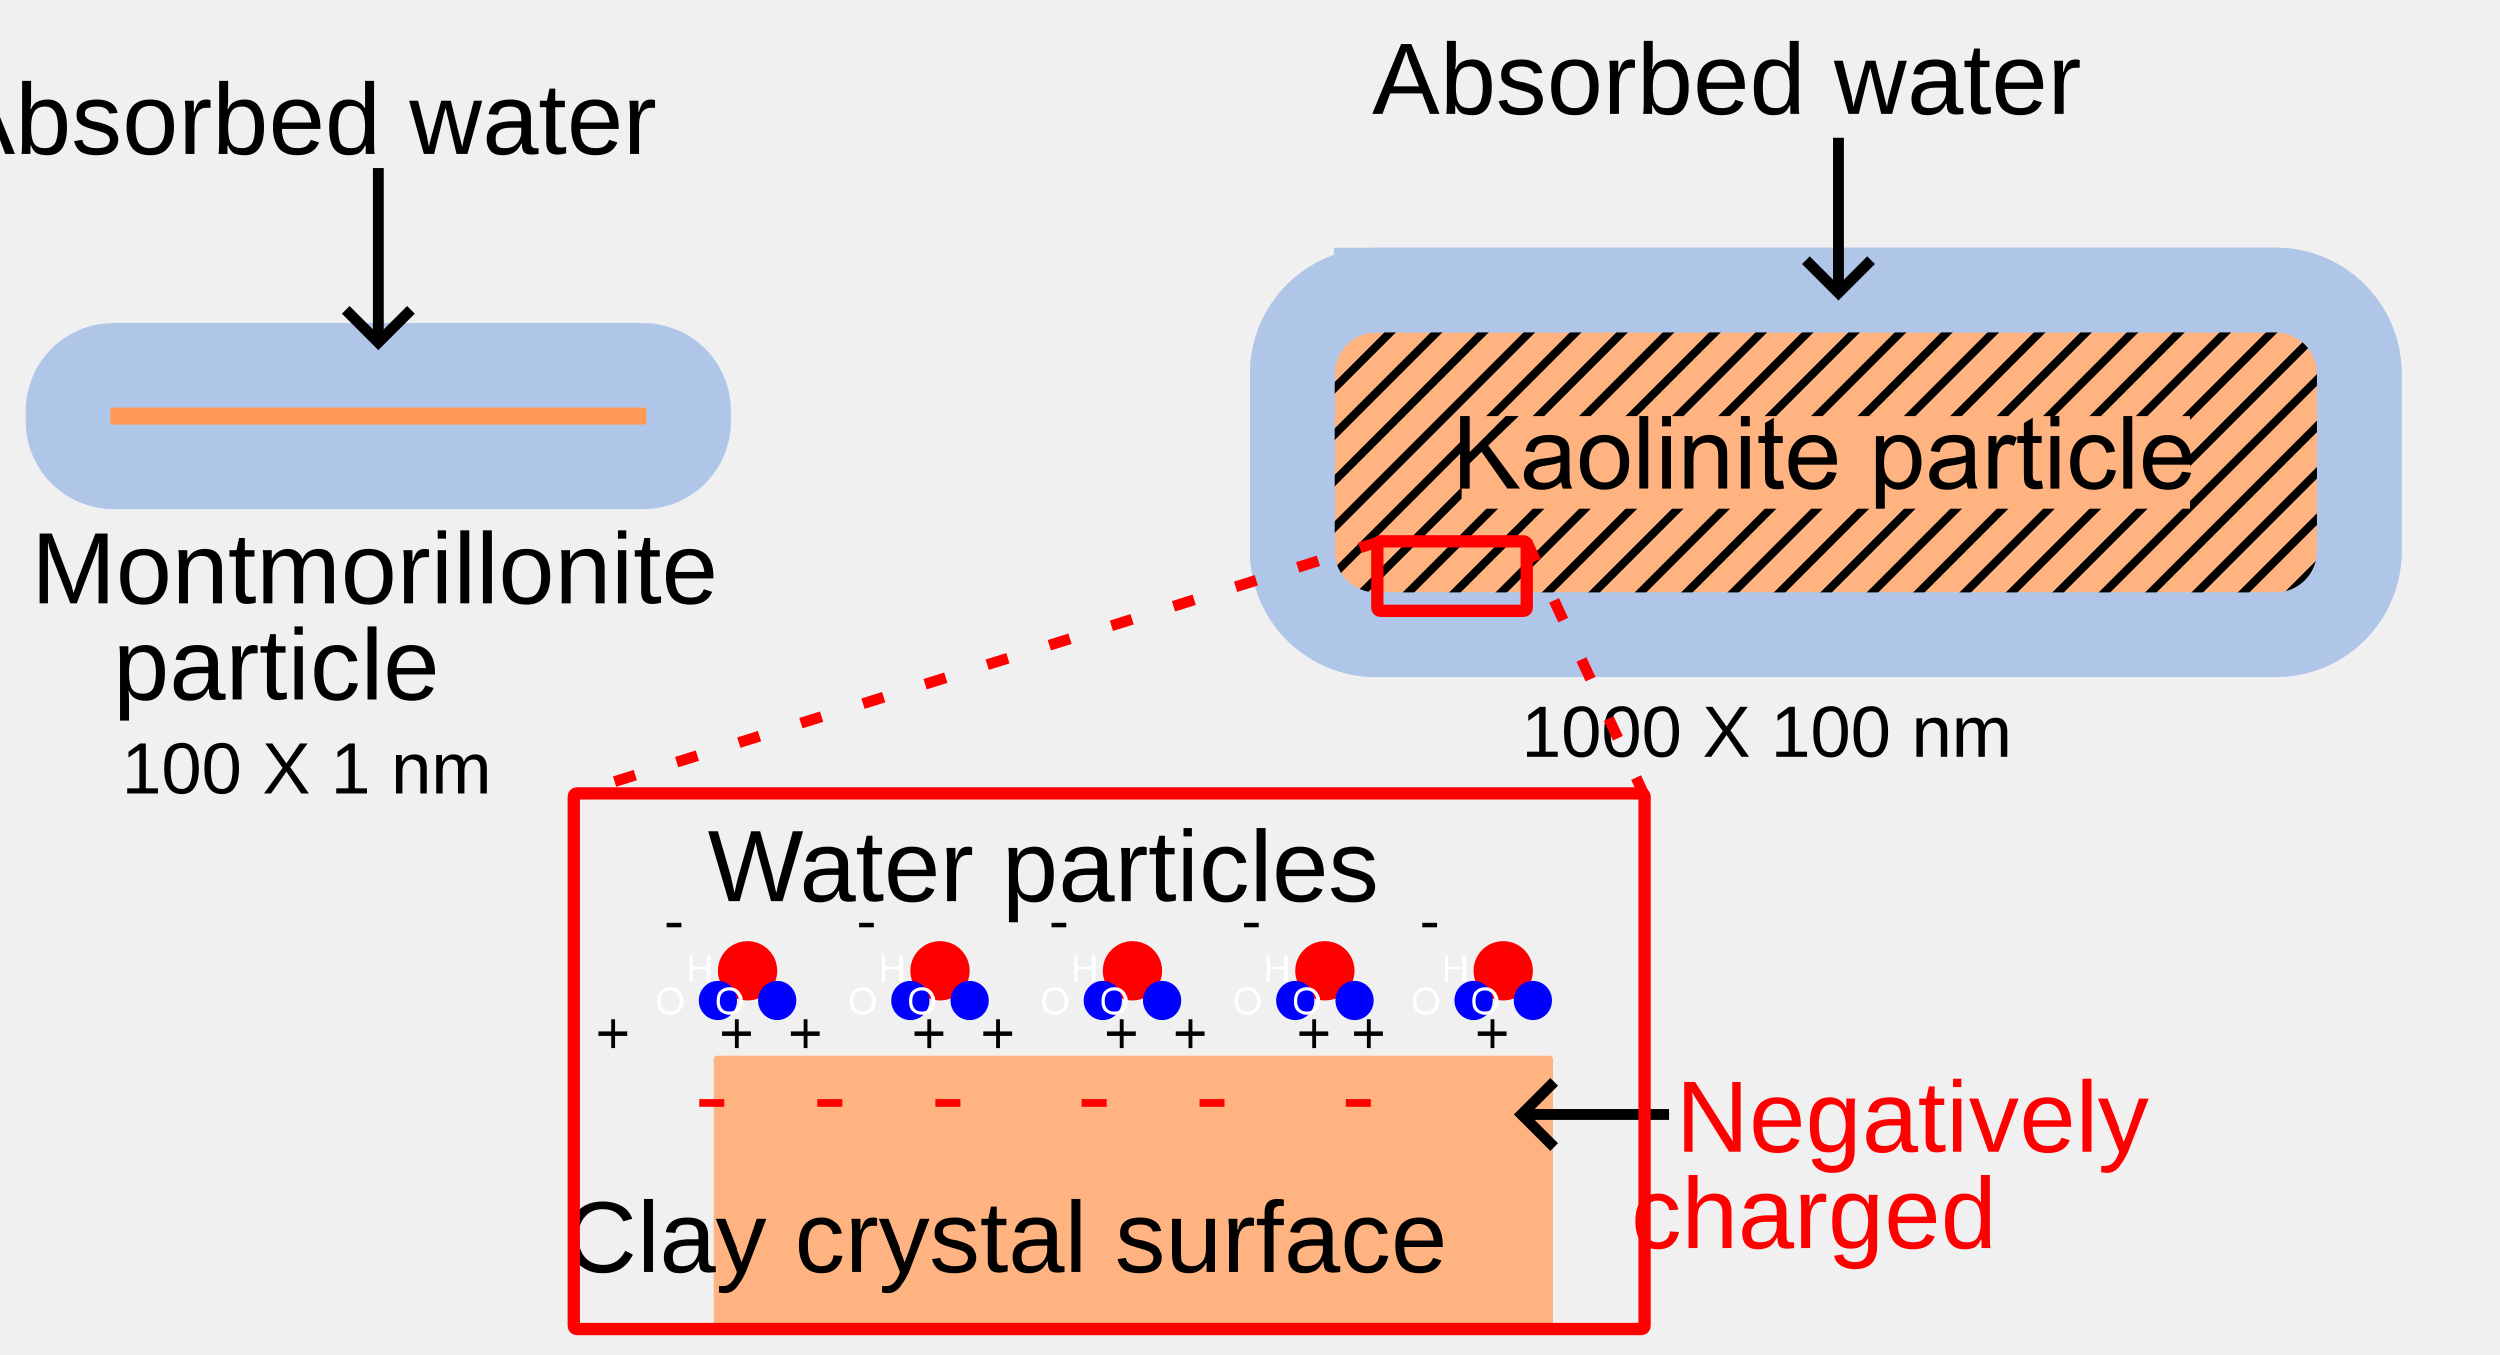
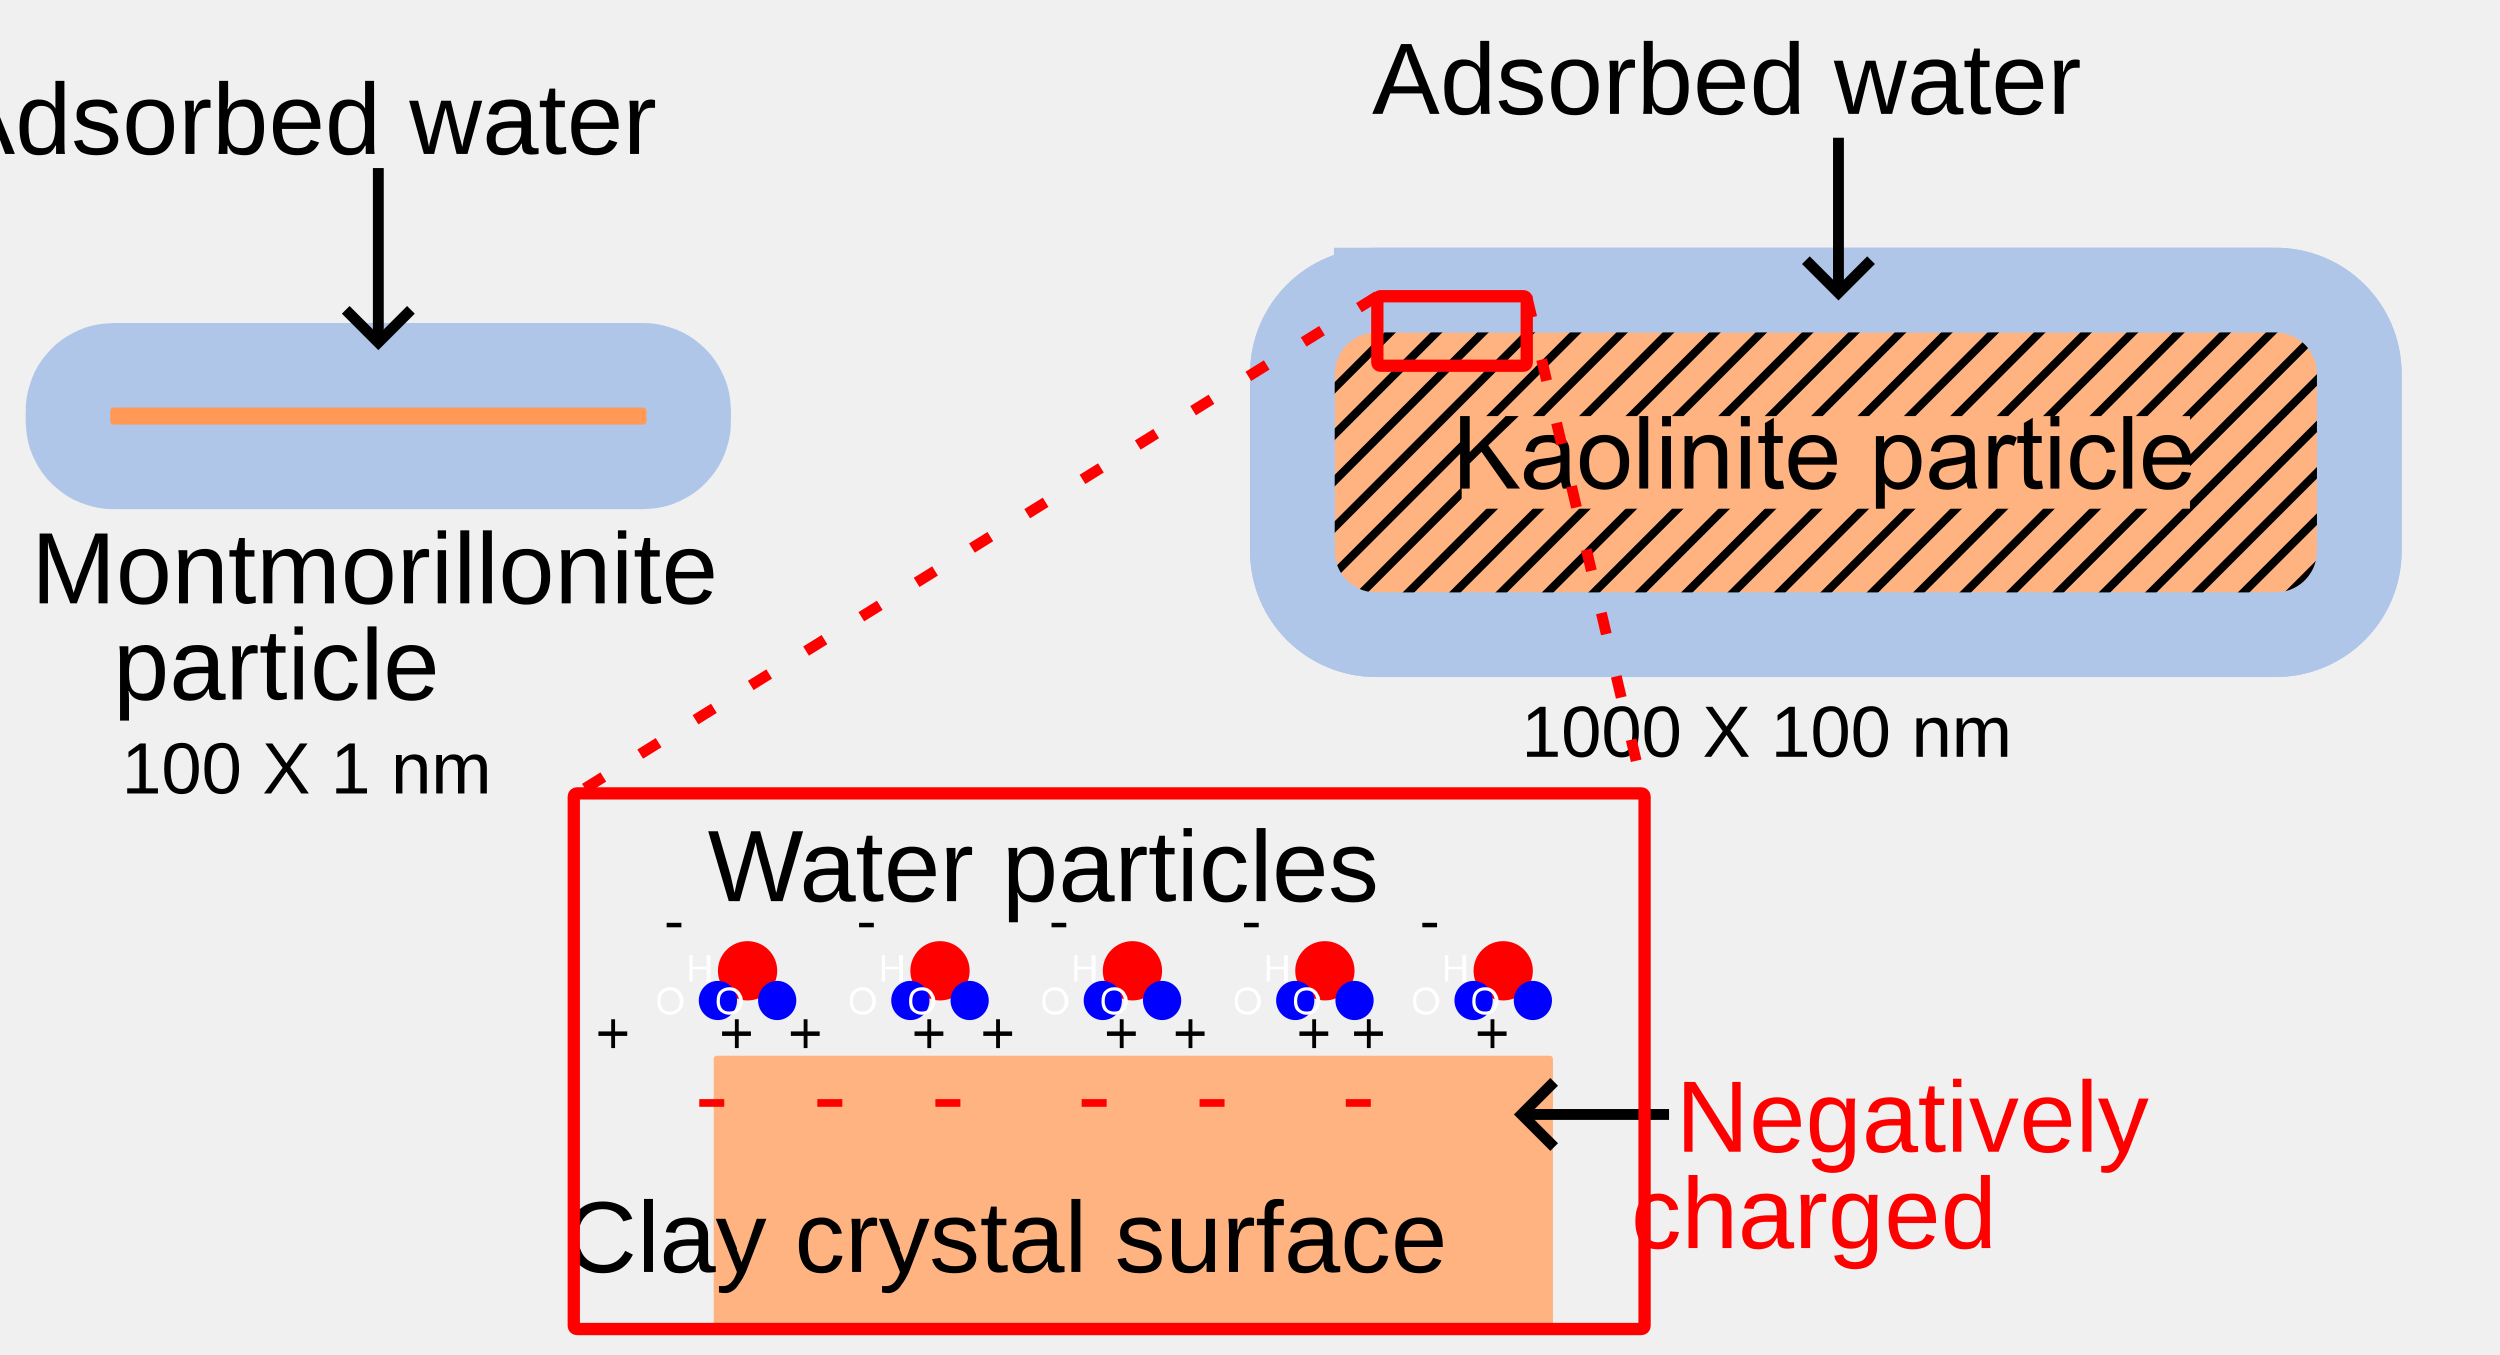
<svg xmlns="http://www.w3.org/2000/svg" xmlns:xlink="http://www.w3.org/1999/xlink" width="2.4in" height="1.3in" viewBox="0 0 60.96 33.02" version="1.1" id="svg1">
  <defs id="defs1">
    <marker style="overflow:visible" id="ArrowWide" refX="0" refY="0" orient="auto-start-reverse" markerWidth="1" markerHeight="1" viewBox="0 0 1 1" preserveAspectRatio="xMidYMid">
      <path style="fill:none;stroke:context-stroke;stroke-width:1;stroke-linecap:butt" d="M 3,-3 0,0 3,3" transform="rotate(180,0.125,0)" id="path1" />
    </marker>
    <pattern xlink:href="#Strips1_3" preserveAspectRatio="xMidYMid" id="pattern80" patternTransform="matrix(0.1414214,0.1414214,-0.1414214,0.1414214,0,0)" x="0" y="0" />
    <pattern patternUnits="userSpaceOnUse" width="4" height="1" patternTransform="translate(0,0) scale(2,2)" preserveAspectRatio="xMidYMid" id="Strips1_3" style="fill:#000000">
      <rect style="stroke:none" x="0" y="-0.5" width="1" height="2" id="rect152" />
    </pattern>
  </defs>
  <g id="layer1">
    <g id="g1" style="fill:#ff0000;stroke:#008000;stroke-width:0.624;stroke-linecap:round;stroke-miterlimit:4.1;paint-order:fill markers stroke">
      <g id="g82">
        <path id="rect78" style="fill:#ffb380;stroke:#afc6e9;stroke-width:2.065" d="M 33.559,7.073 H 55.483 c 1.134,0 2.046,0.911 2.046,2.043 v 4.317 c 0,1.132 -0.913,2.043 -2.046,2.043 H 33.559 c -1.134,0 -2.046,-0.911 -2.046,-2.043 V 9.117 c 0,-1.132 0.913,-2.043 2.046,-2.043 z" />
        <path id="rect79" style="fill:url(#pattern80);stroke:none;stroke-width:2.065" d="m 35.167,7.073 h 18.709 c 2.024,0 3.654,1.63 3.654,3.654 v 1.096 c 0,2.024 -1.63,3.654 -3.654,3.654 H 35.167 c -2.024,0 -3.654,-1.63 -3.654,-3.654 V 10.727 c 0,-2.024 1.63,-3.654 3.654,-3.654 z" />
        <path id="rect80" style="fill:none;stroke:#afc6e9;stroke-width:2.065" d="m 33.559,7.073 h 21.924 c 1.134,0 2.046,0.913 2.046,2.046 v 4.312 c 0,1.134 -0.913,2.046 -2.046,2.046 H 33.559 c -1.134,0 -2.046,-0.913 -2.046,-2.046 V 9.119 c 0,-1.134 0.913,-2.046 2.046,-2.046 z" />
        <g id="g81" transform="translate(30.81823,-10.22992)">
          <path id="rect81" style="fill:#ffb380;stroke:none;stroke-width:2.065" d="M 4.823,20.376 H 22.582 v 2.258 H 4.823 Z" />
          <path d="m 4.785,22.144 v -1.768 h 0.234 v 0.877 l 0.878,-0.877 h 0.317 l -0.742,0.716 0.774,1.051 h -0.309 l -0.629,-0.895 -0.289,0.282 v 0.613 z M 7.249,21.986 q -0.121,0.102 -0.233,0.145 -0.111,0.042 -0.239,0.042 -0.211,0 -0.324,-0.102 -0.113,-0.104 -0.113,-0.264 0,-0.094 0.042,-0.171 0.043,-0.078 0.112,-0.125 0.07,-0.047 0.157,-0.071 0.064,-0.017 0.193,-0.033 0.263,-0.031 0.387,-0.075 0.001,-0.045 0.001,-0.057 0,-0.133 -0.061,-0.187 -0.083,-0.074 -0.247,-0.074 -0.153,0 -0.227,0.054 -0.072,0.053 -0.107,0.189 L 6.378,21.229 q 0.029,-0.136 0.095,-0.219 0.066,-0.084 0.192,-0.129 0.125,-0.046 0.291,-0.046 0.164,0 0.266,0.039 0.102,0.039 0.151,0.098 0.048,0.058 0.068,0.147 0.011,0.055 0.011,0.2 v 0.289 q 0,0.303 0.013,0.383 0.014,0.08 0.055,0.153 H 7.293 q -0.034,-0.068 -0.043,-0.158 z m -0.018,-0.485 q -0.118,0.048 -0.354,0.082 -0.134,0.019 -0.189,0.043 -0.055,0.024 -0.086,0.071 -0.03,0.046 -0.03,0.102 0,0.087 0.065,0.145 0.066,0.058 0.193,0.058 0.125,0 0.223,-0.054 0.098,-0.055 0.143,-0.151 0.035,-0.074 0.035,-0.217 z m 0.475,0.002 q 0,-0.356 0.198,-0.527 0.165,-0.142 0.403,-0.142 0.264,0 0.432,0.174 0.168,0.172 0.168,0.477 0,0.247 -0.075,0.389 -0.074,0.141 -0.216,0.219 -0.141,0.078 -0.309,0.078 -0.269,0 -0.435,-0.172 Q 7.706,21.828 7.706,21.503 Z m 0.223,0 q 0,0.246 0.107,0.369 0.107,0.122 0.27,0.122 0.162,0 0.269,-0.123 0.107,-0.123 0.107,-0.375 0,-0.238 -0.109,-0.359 -0.107,-0.123 -0.268,-0.123 -0.163,0 -0.27,0.122 -0.107,0.122 -0.107,0.368 z m 1.226,0.64 v -1.768 h 0.217 v 1.768 z M 9.71,20.626 V 20.376 H 9.927 v 0.25 z m 0,1.518 v -1.281 H 9.927 v 1.281 z m 0.547,0 v -1.281 h 0.195 v 0.182 q 0.141,-0.211 0.408,-0.211 0.116,0 0.212,0.042 0.098,0.041 0.146,0.109 0.048,0.068 0.068,0.16 0.012,0.06 0.012,0.211 v 0.787 h -0.217 v -0.779 q 0,-0.133 -0.025,-0.198 -0.025,-0.066 -0.09,-0.105 -0.064,-0.04 -0.151,-0.04 -0.139,0 -0.24,0.088 -0.1,0.088 -0.1,0.334 v 0.699 z m 1.375,-1.518 v -0.25 h 0.217 v 0.25 z m 0,1.518 v -1.281 h 0.217 v 1.281 z m 1.021,-0.194 0.031,0.192 q -0.092,0.019 -0.164,0.019 -0.118,0 -0.183,-0.037 -0.065,-0.037 -0.092,-0.098 -0.027,-0.061 -0.027,-0.257 v -0.737 h -0.159 v -0.169 h 0.159 v -0.317 l 0.216,-0.13 v 0.447 h 0.218 v 0.169 h -0.218 v 0.749 q 0,0.093 0.011,0.119 0.012,0.027 0.037,0.042 0.027,0.016 0.075,0.016 0.036,0 0.095,-0.008 z m 1.089,-0.218 0.224,0.028 q -0.053,0.197 -0.197,0.305 -0.143,0.109 -0.367,0.109 -0.281,0 -0.446,-0.172 -0.164,-0.174 -0.164,-0.486 0,-0.323 0.166,-0.502 0.166,-0.178 0.432,-0.178 0.257,0 0.42,0.175 0.163,0.175 0.163,0.492 0,0.019 -0.001,0.058 h -0.955 q 0.012,0.211 0.119,0.323 0.107,0.112 0.268,0.112 0.119,0 0.204,-0.063 0.084,-0.063 0.134,-0.2 z m -0.713,-0.351 h 0.715 q -0.014,-0.162 -0.082,-0.242 -0.104,-0.125 -0.269,-0.125 -0.15,0 -0.252,0.1 -0.101,0.1 -0.112,0.268 z m 1.895,1.254 v -1.771 h 0.198 v 0.166 q 0.07,-0.098 0.158,-0.146 0.088,-0.049 0.213,-0.049 0.164,0 0.289,0.084 0.125,0.084 0.189,0.239 0.064,0.153 0.064,0.336 0,0.197 -0.071,0.354 -0.07,0.157 -0.205,0.241 -0.134,0.083 -0.282,0.083 -0.109,0 -0.195,-0.046 -0.086,-0.046 -0.141,-0.116 v 0.623 z m 0.197,-1.124 q 0,0.247 0.1,0.365 0.1,0.118 0.242,0.118 0.145,0 0.247,-0.122 0.104,-0.123 0.104,-0.38 0,-0.245 -0.101,-0.367 -0.1,-0.122 -0.24,-0.122 -0.139,0 -0.246,0.13 -0.106,0.129 -0.106,0.376 z m 2.012,0.475 q -0.121,0.102 -0.233,0.145 -0.111,0.042 -0.239,0.042 -0.211,0 -0.324,-0.102 -0.113,-0.104 -0.113,-0.264 0,-0.094 0.042,-0.171 0.043,-0.078 0.112,-0.125 0.07,-0.047 0.157,-0.071 0.064,-0.017 0.193,-0.033 0.263,-0.031 0.387,-0.075 0.001,-0.045 0.001,-0.057 0,-0.133 -0.061,-0.187 -0.083,-0.074 -0.247,-0.074 -0.153,0 -0.227,0.054 -0.072,0.053 -0.107,0.189 l -0.212,-0.029 q 0.029,-0.136 0.095,-0.219 0.066,-0.084 0.192,-0.129 0.125,-0.046 0.291,-0.046 0.164,0 0.266,0.039 0.102,0.039 0.151,0.098 0.048,0.058 0.068,0.147 0.011,0.055 0.011,0.2 v 0.289 q 0,0.303 0.013,0.383 0.014,0.08 0.055,0.153 h -0.227 q -0.034,-0.068 -0.043,-0.158 z m -0.018,-0.485 q -0.118,0.048 -0.354,0.082 -0.134,0.019 -0.189,0.043 -0.055,0.024 -0.086,0.071 -0.03,0.046 -0.03,0.102 0,0.087 0.065,0.145 0.066,0.058 0.193,0.058 0.125,0 0.223,-0.054 0.098,-0.055 0.143,-0.151 0.035,-0.074 0.035,-0.217 z m 0.553,0.643 v -1.281 h 0.195 v 0.194 q 0.075,-0.136 0.137,-0.18 0.064,-0.043 0.14,-0.043 0.11,0 0.223,0.07 l -0.075,0.201 q -0.08,-0.047 -0.159,-0.047 -0.071,0 -0.128,0.043 -0.057,0.042 -0.081,0.118 -0.036,0.116 -0.036,0.253 v 0.67 z m 1.299,-0.194 0.031,0.192 q -0.092,0.019 -0.164,0.019 -0.118,0 -0.183,-0.037 -0.065,-0.037 -0.092,-0.098 -0.027,-0.061 -0.027,-0.257 v -0.737 h -0.159 v -0.169 h 0.159 v -0.317 l 0.216,-0.13 v 0.447 h 0.218 v 0.169 h -0.218 v 0.749 q 0,0.093 0.011,0.119 0.012,0.027 0.037,0.042 0.027,0.016 0.075,0.016 0.036,0 0.095,-0.008 z m 0.213,-1.324 v -0.25 h 0.217 v 0.25 z m 0,1.518 v -1.281 h 0.217 v 1.281 z m 1.383,-0.469 0.213,0.028 q -0.035,0.221 -0.18,0.346 -0.143,0.124 -0.353,0.124 -0.263,0 -0.423,-0.171 -0.159,-0.172 -0.159,-0.493 0,-0.207 0.069,-0.363 0.069,-0.156 0.209,-0.233 0.141,-0.078 0.306,-0.078 0.209,0 0.341,0.106 0.133,0.105 0.17,0.299 l -0.211,0.033 q -0.03,-0.129 -0.107,-0.194 -0.076,-0.065 -0.184,-0.065 -0.164,0 -0.266,0.118 -0.102,0.117 -0.102,0.371 0,0.258 0.099,0.375 0.099,0.117 0.258,0.117 0.128,0 0.213,-0.078 0.086,-0.078 0.109,-0.241 z m 0.394,0.469 v -1.768 h 0.217 v 1.768 z m 1.43,-0.412 0.224,0.028 q -0.053,0.197 -0.197,0.305 -0.143,0.109 -0.367,0.109 -0.281,0 -0.446,-0.172 -0.164,-0.174 -0.164,-0.486 0,-0.323 0.166,-0.502 0.166,-0.178 0.432,-0.178 0.257,0 0.42,0.175 0.163,0.175 0.163,0.492 0,0.019 -0.001,0.058 h -0.955 q 0.012,0.211 0.119,0.323 0.107,0.112 0.268,0.112 0.119,0 0.204,-0.063 0.084,-0.063 0.134,-0.2 z m -0.713,-0.351 h 0.715 q -0.014,-0.162 -0.082,-0.242 -0.104,-0.125 -0.269,-0.125 -0.15,0 -0.252,0.1 -0.101,0.1 -0.112,0.268 z" id="text80" style="font-size:2.469px;line-height:0.95;font-family:Arial;-inkscape-font-specification:Arial;font-variant-ligatures:none;text-align:center;text-anchor:middle;fill:#000000;stroke:none;stroke-width:0.165" aria-label="Kaolinite particle" />
        </g>
      </g>
      <text xml:space="preserve" style="font-size:2.469px;line-height:0.95;font-family:Arial;-inkscape-font-specification:Arial;font-variant-ligatures:none;text-align:center;text-anchor:middle;fill:#000000;stroke:none;stroke-width:0.165" x="44.506" y="2.777" id="text82">
-         <tspan id="tspan82" style="fill:#000000;stroke:none;stroke-width:0.165" x="44.506" y="2.777">Absorbed water</tspan>
+         <tspan id="tspan82" style="fill:#000000;stroke:none;stroke-width:0.165" x="44.506" y="2.777">Adsorbed water</tspan>
      </text>
      <path style="fill:none;stroke:#000000;stroke-width:0.265px;stroke-linecap:butt;stroke-linejoin:miter;stroke-opacity:1;marker-end:url(#ArrowWide)" d="M 44.829,3.359 V 7.073" id="path82" />
      <rect style="fill:#ff9955;fill-opacity:1;stroke:#afc6e9;stroke-width:4.124;stroke-linecap:round;stroke-miterlimit:4.1;stroke-dasharray:none;stroke-opacity:1;paint-order:markers stroke fill" id="rect82" width="13.074" height="0.416" x="2.688" y="9.938" ry="0.078" rx="0.078" />
      <text xml:space="preserve" style="font-size:2.469px;line-height:0.95;font-family:Arial;-inkscape-font-specification:Arial;font-variant-ligatures:none;text-align:center;text-anchor:middle;white-space:pre;inline-size:22.831;display:inline;fill:#000000;stroke:none;stroke-width:0.165" x="8.992" y="18.293" id="text83" transform="translate(0.1418834,-3.580721)">
        <tspan x="8.992" y="18.293" id="tspan1">Montmorillonite<tspan y="18.293" id="tspan2"> </tspan>
        </tspan>
        <tspan x="8.992" y="20.639" id="tspan3">particle</tspan>
      </text>
      <text xml:space="preserve" style="font-size:2.469px;line-height:0.95;font-family:Arial;-inkscape-font-specification:Arial;font-variant-ligatures:none;text-align:center;text-anchor:middle;fill:#000000;stroke:none;stroke-width:0.165" x="9.767" y="3.753" id="text84">
-         <tspan id="tspan84" style="fill:#000000;stroke:none;stroke-width:0.165" x="9.767" y="3.753">Absorbed water</tspan>
+         <tspan id="tspan84" style="fill:#000000;stroke:none;stroke-width:0.165" x="9.767" y="3.753">Adsorbed water</tspan>
      </text>
      <path style="fill:none;stroke:#000000;stroke-width:0.265px;stroke-linecap:butt;stroke-linejoin:miter;stroke-opacity:1;marker-end:url(#ArrowWide)" d="M 9.225,4.098 V 8.284" id="path84" />
      <text xml:space="preserve" style="font-size:1.764px;line-height:0.95;font-family:Arial;-inkscape-font-specification:Arial;font-variant-ligatures:none;text-align:center;text-anchor:middle;fill:#000000;stroke:none;stroke-width:0.165" x="44.79" y="18.453" id="text85">
        <tspan id="tspan85" style="font-size:1.764px;fill:#000000;stroke:none;stroke-width:0.165" x="44.79" y="18.453">1000 X 100 nm</tspan>
      </text>
      <text xml:space="preserve" style="font-size:1.764px;line-height:0.95;font-family:Arial;-inkscape-font-specification:Arial;font-variant-ligatures:none;text-align:center;text-anchor:middle;fill:#000000;stroke:none;stroke-width:0.165" x="9.186" y="19.346" id="text86">
        <tspan id="tspan86" style="font-size:1.764px;fill:#000000;stroke:none;stroke-width:0.165" x="9.186" y="19.346">100 X 1 nm</tspan>
      </text>
      <rect style="fill:#ffb380;fill-opacity:1;stroke:none;stroke-width:4.124;stroke-linecap:round;stroke-miterlimit:4.1;stroke-dasharray:none;stroke-opacity:1;paint-order:markers stroke fill" id="rect86" width="20.464" height="6.665" x="17.403" y="25.743" ry="0.078" rx="0.078" />
      <text xml:space="preserve" style="font-size:2.469px;line-height:0.95;font-family:Arial;-inkscape-font-specification:Arial;font-variant-ligatures:none;text-align:center;text-anchor:middle;fill:#ff0000;stroke:none;stroke-width:0.165" x="27.634" y="27.55" id="text87">
        <tspan id="tspan87" style="fill:#ff0000;stroke:none;stroke-width:0.165" x="27.634" y="27.55">-   -   -    -   -    -</tspan>
      </text>
      <text xml:space="preserve" style="font-size:2.469px;line-height:0.95;font-family:Arial;-inkscape-font-specification:Arial;font-variant-ligatures:none;text-align:center;text-anchor:middle;fill:#000000;stroke:none;stroke-width:0.165" x="26.916" y="31.018" id="text88">
        <tspan id="tspan88" style="fill:#000000;stroke:none;stroke-width:0.165" x="26.916" y="31.018">Clay crystal surface</tspan>
      </text>
      <text xml:space="preserve" style="font-size:2.469px;line-height:0.95;font-family:Arial;-inkscape-font-specification:Arial;font-variant-ligatures:none;text-align:center;text-anchor:middle;white-space:pre;inline-size:13.302;display:inline;fill:#ff0000;stroke:none;stroke-width:0.165" x="32.349" y="27.24" id="text89" transform="translate(14.27903,0.8462713)">
        <tspan x="32.349" y="27.24" id="tspan4">Negatively<tspan y="27.24" id="tspan5"> </tspan>
        </tspan>
        <tspan x="32.349" y="29.586" id="tspan6">charged</tspan>
      </text>
      <g id="g95" transform="translate(-5.568693,2.79483)">
        <g id="g90">
          <circle style="fill:#ff0000;fill-opacity:1;stroke:none;stroke-width:4.124;stroke-linecap:round;stroke-miterlimit:4.1;stroke-dasharray:none;stroke-opacity:1;paint-order:markers stroke fill" id="path89" cx="23.797" cy="20.877" r="0.723" />
          <ellipse style="fill:#0000ff;fill-opacity:1;stroke:none;stroke-width:4.124;stroke-linecap:round;stroke-miterlimit:4.1;stroke-dasharray:none;stroke-opacity:1;paint-order:markers stroke fill" id="path90" cx="23.074" cy="21.601" rx="0.466" ry="0.478" />
          <ellipse style="fill:#0000ff;fill-opacity:1;stroke:none;stroke-width:4.124;stroke-linecap:round;stroke-miterlimit:4.1;stroke-dasharray:none;stroke-opacity:1;paint-order:markers stroke fill" id="ellipse90" cx="-24.52" cy="21.601" rx="0.466" ry="0.478" transform="scale(-1,1)" />
        </g>
        <text xml:space="preserve" style="font-size:0.928px;line-height:0.95;font-family:Arial;-inkscape-font-specification:Arial;font-variant-ligatures:none;text-align:center;text-anchor:middle;fill:#ffffff;stroke:none;stroke-width:0.062" x="23.794" y="21.136" id="text90">
          <tspan id="tspan90" style="fill:#ffffff;stroke:none;stroke-width:0.062" x="23.794" y="21.136">H</tspan>
        </text>
        <text xml:space="preserve" style="font-size:0.928px;line-height:0.95;font-family:Arial;-inkscape-font-specification:Arial;font-variant-ligatures:none;text-align:center;text-anchor:middle;fill:#ffffff;stroke:none;stroke-width:0.062" x="23.072" y="21.933" id="text91">
          <tspan id="tspan91" style="fill:#ffffff;stroke:none;stroke-width:0.062" x="23.072" y="21.933">O</tspan>
        </text>
        <text xml:space="preserve" style="font-size:0.928px;line-height:0.95;font-family:Arial;-inkscape-font-specification:Arial;font-variant-ligatures:none;text-align:center;text-anchor:middle;fill:#ffffff;stroke:none;stroke-width:0.062" x="24.519" y="21.933" id="text92">
          <tspan id="tspan92" style="fill:#ffffff;stroke:none;stroke-width:0.062" x="24.519" y="21.933">O</tspan>
        </text>
        <text xml:space="preserve" style="font-size:1.436px;line-height:0.95;font-family:Arial;-inkscape-font-specification:Arial;font-variant-ligatures:none;text-align:center;text-anchor:middle;fill:#000000;stroke:none;stroke-width:0.096" x="23.794" y="20.144" id="text93">
          <tspan id="tspan93" style="fill:#000000;stroke:none;stroke-width:0.096" x="23.794" y="20.144">-</tspan>
        </text>
        <text xml:space="preserve" style="font-size:1.436px;line-height:0.95;font-family:Arial;-inkscape-font-specification:Arial;font-variant-ligatures:none;text-align:center;text-anchor:middle;fill:#000000;stroke:none;stroke-width:0.096" x="22.31" y="22.885" id="text94">
          <tspan id="tspan94" style="fill:#000000;stroke:none;stroke-width:0.096" x="22.31" y="22.885">+</tspan>
        </text>
        <text xml:space="preserve" style="font-size:1.436px;line-height:0.95;font-family:Arial;-inkscape-font-specification:Arial;font-variant-ligatures:none;text-align:center;text-anchor:middle;fill:#000000;stroke:none;stroke-width:0.096" x="25.326" y="22.885" id="text95">
          <tspan id="tspan95" style="fill:#000000;stroke:none;stroke-width:0.096" x="25.326" y="22.885">+</tspan>
        </text>
      </g>
      <g id="g107" transform="translate(-0.8760957,2.79483)">
        <g id="g102">
          <circle style="fill:#ff0000;fill-opacity:1;stroke:none;stroke-width:4.124;stroke-linecap:round;stroke-miterlimit:4.1;stroke-dasharray:none;stroke-opacity:1;paint-order:markers stroke fill" id="circle101" cx="23.797" cy="20.877" r="0.723" />
          <ellipse style="fill:#0000ff;fill-opacity:1;stroke:none;stroke-width:4.124;stroke-linecap:round;stroke-miterlimit:4.1;stroke-dasharray:none;stroke-opacity:1;paint-order:markers stroke fill" id="ellipse101" cx="23.074" cy="21.601" rx="0.466" ry="0.478" />
          <ellipse style="fill:#0000ff;fill-opacity:1;stroke:none;stroke-width:4.124;stroke-linecap:round;stroke-miterlimit:4.1;stroke-dasharray:none;stroke-opacity:1;paint-order:markers stroke fill" id="ellipse102" cx="-24.52" cy="21.601" rx="0.466" ry="0.478" transform="scale(-1,1)" />
        </g>
        <text xml:space="preserve" style="font-size:0.928px;line-height:0.95;font-family:Arial;-inkscape-font-specification:Arial;font-variant-ligatures:none;text-align:center;text-anchor:middle;fill:#ffffff;stroke:none;stroke-width:0.062" x="23.794" y="21.136" id="text102">
          <tspan id="tspan102" style="fill:#ffffff;stroke:none;stroke-width:0.062" x="23.794" y="21.136">H</tspan>
        </text>
        <text xml:space="preserve" style="font-size:0.928px;line-height:0.95;font-family:Arial;-inkscape-font-specification:Arial;font-variant-ligatures:none;text-align:center;text-anchor:middle;fill:#ffffff;stroke:none;stroke-width:0.062" x="23.072" y="21.933" id="text103">
          <tspan id="tspan103" style="fill:#ffffff;stroke:none;stroke-width:0.062" x="23.072" y="21.933">O</tspan>
        </text>
        <text xml:space="preserve" style="font-size:0.928px;line-height:0.95;font-family:Arial;-inkscape-font-specification:Arial;font-variant-ligatures:none;text-align:center;text-anchor:middle;fill:#ffffff;stroke:none;stroke-width:0.062" x="24.519" y="21.933" id="text104">
          <tspan id="tspan104" style="fill:#ffffff;stroke:none;stroke-width:0.062" x="24.519" y="21.933">O</tspan>
        </text>
        <text xml:space="preserve" style="font-size:1.436px;line-height:0.95;font-family:Arial;-inkscape-font-specification:Arial;font-variant-ligatures:none;text-align:center;text-anchor:middle;fill:#000000;stroke:none;stroke-width:0.096" x="23.794" y="20.144" id="text105">
          <tspan id="tspan105" style="fill:#000000;stroke:none;stroke-width:0.096" x="23.794" y="20.144">-</tspan>
        </text>
        <text xml:space="preserve" style="font-size:1.436px;line-height:0.95;font-family:Arial;-inkscape-font-specification:Arial;font-variant-ligatures:none;text-align:center;text-anchor:middle;fill:#000000;stroke:none;stroke-width:0.096" x="22.31" y="22.885" id="text106">
          <tspan id="tspan106" style="fill:#000000;stroke:none;stroke-width:0.096" x="22.31" y="22.885">+</tspan>
        </text>
        <text xml:space="preserve" style="font-size:1.436px;line-height:0.95;font-family:Arial;-inkscape-font-specification:Arial;font-variant-ligatures:none;text-align:center;text-anchor:middle;fill:#000000;stroke:none;stroke-width:0.096" x="25.326" y="22.885" id="text107">
          <tspan id="tspan107" style="fill:#000000;stroke:none;stroke-width:0.096" x="25.326" y="22.885">+</tspan>
        </text>
      </g>
      <g id="g113" transform="translate(3.816501,2.79483)">
        <g id="g108">
          <circle style="fill:#ff0000;fill-opacity:1;stroke:none;stroke-width:4.124;stroke-linecap:round;stroke-miterlimit:4.1;stroke-dasharray:none;stroke-opacity:1;paint-order:markers stroke fill" id="circle107" cx="23.797" cy="20.877" r="0.723" />
          <ellipse style="fill:#0000ff;fill-opacity:1;stroke:none;stroke-width:4.124;stroke-linecap:round;stroke-miterlimit:4.1;stroke-dasharray:none;stroke-opacity:1;paint-order:markers stroke fill" id="ellipse107" cx="23.074" cy="21.601" rx="0.466" ry="0.478" />
          <ellipse style="fill:#0000ff;fill-opacity:1;stroke:none;stroke-width:4.124;stroke-linecap:round;stroke-miterlimit:4.1;stroke-dasharray:none;stroke-opacity:1;paint-order:markers stroke fill" id="ellipse108" cx="-24.52" cy="21.601" rx="0.466" ry="0.478" transform="scale(-1,1)" />
        </g>
        <text xml:space="preserve" style="font-size:0.928px;line-height:0.95;font-family:Arial;-inkscape-font-specification:Arial;font-variant-ligatures:none;text-align:center;text-anchor:middle;fill:#ffffff;stroke:none;stroke-width:0.062" x="23.794" y="21.136" id="text108">
          <tspan id="tspan108" style="fill:#ffffff;stroke:none;stroke-width:0.062" x="23.794" y="21.136">H</tspan>
        </text>
        <text xml:space="preserve" style="font-size:0.928px;line-height:0.95;font-family:Arial;-inkscape-font-specification:Arial;font-variant-ligatures:none;text-align:center;text-anchor:middle;fill:#ffffff;stroke:none;stroke-width:0.062" x="23.072" y="21.933" id="text109">
          <tspan id="tspan109" style="fill:#ffffff;stroke:none;stroke-width:0.062" x="23.072" y="21.933">O</tspan>
        </text>
        <text xml:space="preserve" style="font-size:0.928px;line-height:0.95;font-family:Arial;-inkscape-font-specification:Arial;font-variant-ligatures:none;text-align:center;text-anchor:middle;fill:#ffffff;stroke:none;stroke-width:0.062" x="24.519" y="21.933" id="text110">
          <tspan id="tspan110" style="fill:#ffffff;stroke:none;stroke-width:0.062" x="24.519" y="21.933">O</tspan>
        </text>
        <text xml:space="preserve" style="font-size:1.436px;line-height:0.95;font-family:Arial;-inkscape-font-specification:Arial;font-variant-ligatures:none;text-align:center;text-anchor:middle;fill:#000000;stroke:none;stroke-width:0.096" x="23.794" y="20.144" id="text111">
          <tspan id="tspan111" style="fill:#000000;stroke:none;stroke-width:0.096" x="23.794" y="20.144">-</tspan>
        </text>
        <text xml:space="preserve" style="font-size:1.436px;line-height:0.95;font-family:Arial;-inkscape-font-specification:Arial;font-variant-ligatures:none;text-align:center;text-anchor:middle;fill:#000000;stroke:none;stroke-width:0.096" x="22.31" y="22.885" id="text112">
          <tspan id="tspan112" style="fill:#000000;stroke:none;stroke-width:0.096" x="22.31" y="22.885">+</tspan>
        </text>
        <text xml:space="preserve" style="font-size:1.436px;line-height:0.95;font-family:Arial;-inkscape-font-specification:Arial;font-variant-ligatures:none;text-align:center;text-anchor:middle;fill:#000000;stroke:none;stroke-width:0.096" x="25.326" y="22.885" id="text113">
          <tspan id="tspan113" style="fill:#000000;stroke:none;stroke-width:0.096" x="25.326" y="22.885">+</tspan>
        </text>
      </g>
      <g id="g119" transform="translate(8.509098,2.79483)">
        <g id="g114">
          <circle style="fill:#ff0000;fill-opacity:1;stroke:none;stroke-width:4.124;stroke-linecap:round;stroke-miterlimit:4.1;stroke-dasharray:none;stroke-opacity:1;paint-order:markers stroke fill" id="circle113" cx="23.797" cy="20.877" r="0.723" />
          <ellipse style="fill:#0000ff;fill-opacity:1;stroke:none;stroke-width:4.124;stroke-linecap:round;stroke-miterlimit:4.1;stroke-dasharray:none;stroke-opacity:1;paint-order:markers stroke fill" id="ellipse113" cx="23.074" cy="21.601" rx="0.466" ry="0.478" />
          <ellipse style="fill:#0000ff;fill-opacity:1;stroke:none;stroke-width:4.124;stroke-linecap:round;stroke-miterlimit:4.1;stroke-dasharray:none;stroke-opacity:1;paint-order:markers stroke fill" id="ellipse114" cx="-24.52" cy="21.601" rx="0.466" ry="0.478" transform="scale(-1,1)" />
        </g>
        <text xml:space="preserve" style="font-size:0.928px;line-height:0.95;font-family:Arial;-inkscape-font-specification:Arial;font-variant-ligatures:none;text-align:center;text-anchor:middle;fill:#ffffff;stroke:none;stroke-width:0.062" x="23.794" y="21.136" id="text114">
          <tspan id="tspan114" style="fill:#ffffff;stroke:none;stroke-width:0.062" x="23.794" y="21.136">H</tspan>
        </text>
        <text xml:space="preserve" style="font-size:0.928px;line-height:0.95;font-family:Arial;-inkscape-font-specification:Arial;font-variant-ligatures:none;text-align:center;text-anchor:middle;fill:#ffffff;stroke:none;stroke-width:0.062" x="23.072" y="21.933" id="text115">
          <tspan id="tspan115" style="fill:#ffffff;stroke:none;stroke-width:0.062" x="23.072" y="21.933">O</tspan>
        </text>
        <text xml:space="preserve" style="font-size:0.928px;line-height:0.95;font-family:Arial;-inkscape-font-specification:Arial;font-variant-ligatures:none;text-align:center;text-anchor:middle;fill:#ffffff;stroke:none;stroke-width:0.062" x="24.519" y="21.933" id="text116">
          <tspan id="tspan116" style="fill:#ffffff;stroke:none;stroke-width:0.062" x="24.519" y="21.933">O</tspan>
        </text>
        <text xml:space="preserve" style="font-size:1.436px;line-height:0.95;font-family:Arial;-inkscape-font-specification:Arial;font-variant-ligatures:none;text-align:center;text-anchor:middle;fill:#000000;stroke:none;stroke-width:0.096" x="23.794" y="20.144" id="text117">
          <tspan id="tspan117" style="fill:#000000;stroke:none;stroke-width:0.096" x="23.794" y="20.144">-</tspan>
        </text>
        <text xml:space="preserve" style="font-size:1.436px;line-height:0.95;font-family:Arial;-inkscape-font-specification:Arial;font-variant-ligatures:none;text-align:center;text-anchor:middle;fill:#000000;stroke:none;stroke-width:0.096" x="22.31" y="22.885" id="text118">
          <tspan id="tspan118" style="fill:#000000;stroke:none;stroke-width:0.096" x="22.31" y="22.885">+</tspan>
        </text>
        <text xml:space="preserve" style="font-size:1.436px;line-height:0.95;font-family:Arial;-inkscape-font-specification:Arial;font-variant-ligatures:none;text-align:center;text-anchor:middle;fill:#000000;stroke:none;stroke-width:0.096" x="25.326" y="22.885" id="text119">
          <tspan id="tspan119" style="fill:#000000;stroke:none;stroke-width:0.096" x="25.326" y="22.885">+</tspan>
        </text>
      </g>
      <g id="g101" transform="translate(12.85738,2.79483)">
        <g id="g96">
          <circle style="fill:#ff0000;fill-opacity:1;stroke:none;stroke-width:4.124;stroke-linecap:round;stroke-miterlimit:4.1;stroke-dasharray:none;stroke-opacity:1;paint-order:markers stroke fill" id="circle95" cx="23.797" cy="20.877" r="0.723" />
          <ellipse style="fill:#0000ff;fill-opacity:1;stroke:none;stroke-width:4.124;stroke-linecap:round;stroke-miterlimit:4.1;stroke-dasharray:none;stroke-opacity:1;paint-order:markers stroke fill" id="ellipse95" cx="23.074" cy="21.601" rx="0.466" ry="0.478" />
          <ellipse style="fill:#0000ff;fill-opacity:1;stroke:none;stroke-width:4.124;stroke-linecap:round;stroke-miterlimit:4.1;stroke-dasharray:none;stroke-opacity:1;paint-order:markers stroke fill" id="ellipse96" cx="-24.52" cy="21.601" rx="0.466" ry="0.478" transform="scale(-1,1)" />
        </g>
        <text xml:space="preserve" style="font-size:0.928px;line-height:0.95;font-family:Arial;-inkscape-font-specification:Arial;font-variant-ligatures:none;text-align:center;text-anchor:middle;fill:#ffffff;stroke:none;stroke-width:0.062" x="23.794" y="21.136" id="text96">
          <tspan id="tspan96" style="fill:#ffffff;stroke:none;stroke-width:0.062" x="23.794" y="21.136">H</tspan>
        </text>
        <text xml:space="preserve" style="font-size:0.928px;line-height:0.95;font-family:Arial;-inkscape-font-specification:Arial;font-variant-ligatures:none;text-align:center;text-anchor:middle;fill:#ffffff;stroke:none;stroke-width:0.062" x="23.072" y="21.933" id="text97">
          <tspan id="tspan97" style="fill:#ffffff;stroke:none;stroke-width:0.062" x="23.072" y="21.933">O</tspan>
        </text>
        <text xml:space="preserve" style="font-size:0.928px;line-height:0.95;font-family:Arial;-inkscape-font-specification:Arial;font-variant-ligatures:none;text-align:center;text-anchor:middle;fill:#ffffff;stroke:none;stroke-width:0.062" x="24.519" y="21.933" id="text98">
          <tspan id="tspan98" style="fill:#ffffff;stroke:none;stroke-width:0.062" x="24.519" y="21.933">O</tspan>
        </text>
        <text xml:space="preserve" style="font-size:1.436px;line-height:0.95;font-family:Arial;-inkscape-font-specification:Arial;font-variant-ligatures:none;text-align:center;text-anchor:middle;fill:#000000;stroke:none;stroke-width:0.096" x="23.794" y="20.144" id="text99">
          <tspan id="tspan99" style="fill:#000000;stroke:none;stroke-width:0.096" x="23.794" y="20.144">-</tspan>
        </text>
        <text xml:space="preserve" style="font-size:1.436px;line-height:0.95;font-family:Arial;-inkscape-font-specification:Arial;font-variant-ligatures:none;text-align:center;text-anchor:middle;fill:#000000;stroke:none;stroke-width:0.096" x="22.31" y="22.885" id="text100">
          <tspan id="tspan100" style="fill:#000000;stroke:none;stroke-width:0.096" x="22.31" y="22.885">+</tspan>
        </text>
        <text xml:space="preserve" style="font-size:1.436px;line-height:0.95;font-family:Arial;-inkscape-font-specification:Arial;font-variant-ligatures:none;text-align:center;text-anchor:middle;fill:#000000;stroke:none;stroke-width:0.096" x="25.326" y="22.885" id="text101">
          <tspan id="tspan101" style="fill:#000000;stroke:none;stroke-width:0.096" x="25.326" y="22.885">+</tspan>
        </text>
      </g>
      <path style="fill:none;stroke:#000000;stroke-width:0.265px;stroke-linecap:butt;stroke-linejoin:miter;stroke-opacity:1;marker-end:url(#ArrowWide)" d="m 40.698,27.175 -3.53,0" id="path119" />
      <text xml:space="preserve" style="font-size:2.469px;line-height:0.95;font-family:Arial;-inkscape-font-specification:Arial;font-variant-ligatures:none;text-align:center;text-anchor:middle;fill:#000000;stroke:none;stroke-width:0.165" x="27.837" y="21.975" id="text120">
        <tspan id="tspan120" style="fill:#000000;stroke:none;stroke-width:0.165" x="27.837" y="21.975">Water particles</tspan>
      </text>
      <rect style="fill:none;fill-opacity:1;stroke:#ff0000;stroke-width:0.3;stroke-linecap:round;stroke-miterlimit:4.1;stroke-dasharray:none;stroke-opacity:1;paint-order:markers stroke fill" id="rect120" width="26.11" height="13.061" x="13.991" y="19.346" rx="0.078" ry="0.078" />
-       <rect style="fill:none;fill-opacity:1;stroke:#ff0000;stroke-width:0.3;stroke-linecap:round;stroke-miterlimit:4.1;stroke-dasharray:none;stroke-opacity:1;paint-order:markers stroke fill" id="rect121" width="3.643" height="1.695" x="33.585" y="13.2" rx="0.078" ry="0.078" />
-       <path style="fill:none;stroke:#ff0000;stroke-width:0.265px;stroke-linecap:butt;stroke-linejoin:miter;stroke-opacity:1;stroke-dasharray:0.529,1.058;stroke-dashoffset:0" d="m 37.228,13.2 2.866,6.192" id="path121" />
-       <path style="fill:none;stroke:#ff0000;stroke-width:0.265px;stroke-linecap:butt;stroke-linejoin:miter;stroke-opacity:1;stroke-dasharray:0.529,1.058;stroke-dashoffset:0" d="M 33.662,13.2 14.068,19.346" id="path122" />
+       <rect style="fill:none;fill-opacity:1;stroke:#ff0000;stroke-width:0.3;stroke-linecap:round;stroke-miterlimit:4.1;stroke-dasharray:none;stroke-opacity:1;paint-order:markers stroke fill" id="rect121" width="3.643" height="1.695" x="33.585" y="7.223" rx="0.078" ry="0.078" />
+       <path style="fill:none;stroke:#ff0000;stroke-width:0.265px;stroke-linecap:butt;stroke-linejoin:miter;stroke-dasharray:0.529, 1.058;stroke-dashoffset:0;stroke-opacity:1" d="M 37.228,7.223 40.094,19.391" id="path121" />
+       <path style="fill:none;stroke:#ff0000;stroke-width:0.265px;stroke-linecap:butt;stroke-linejoin:miter;stroke-dasharray:0.529, 1.058;stroke-dashoffset:0;stroke-opacity:1" d="M 33.585,7.223 14.068,19.346" id="path122" />
    </g>
  </g>
</svg>
